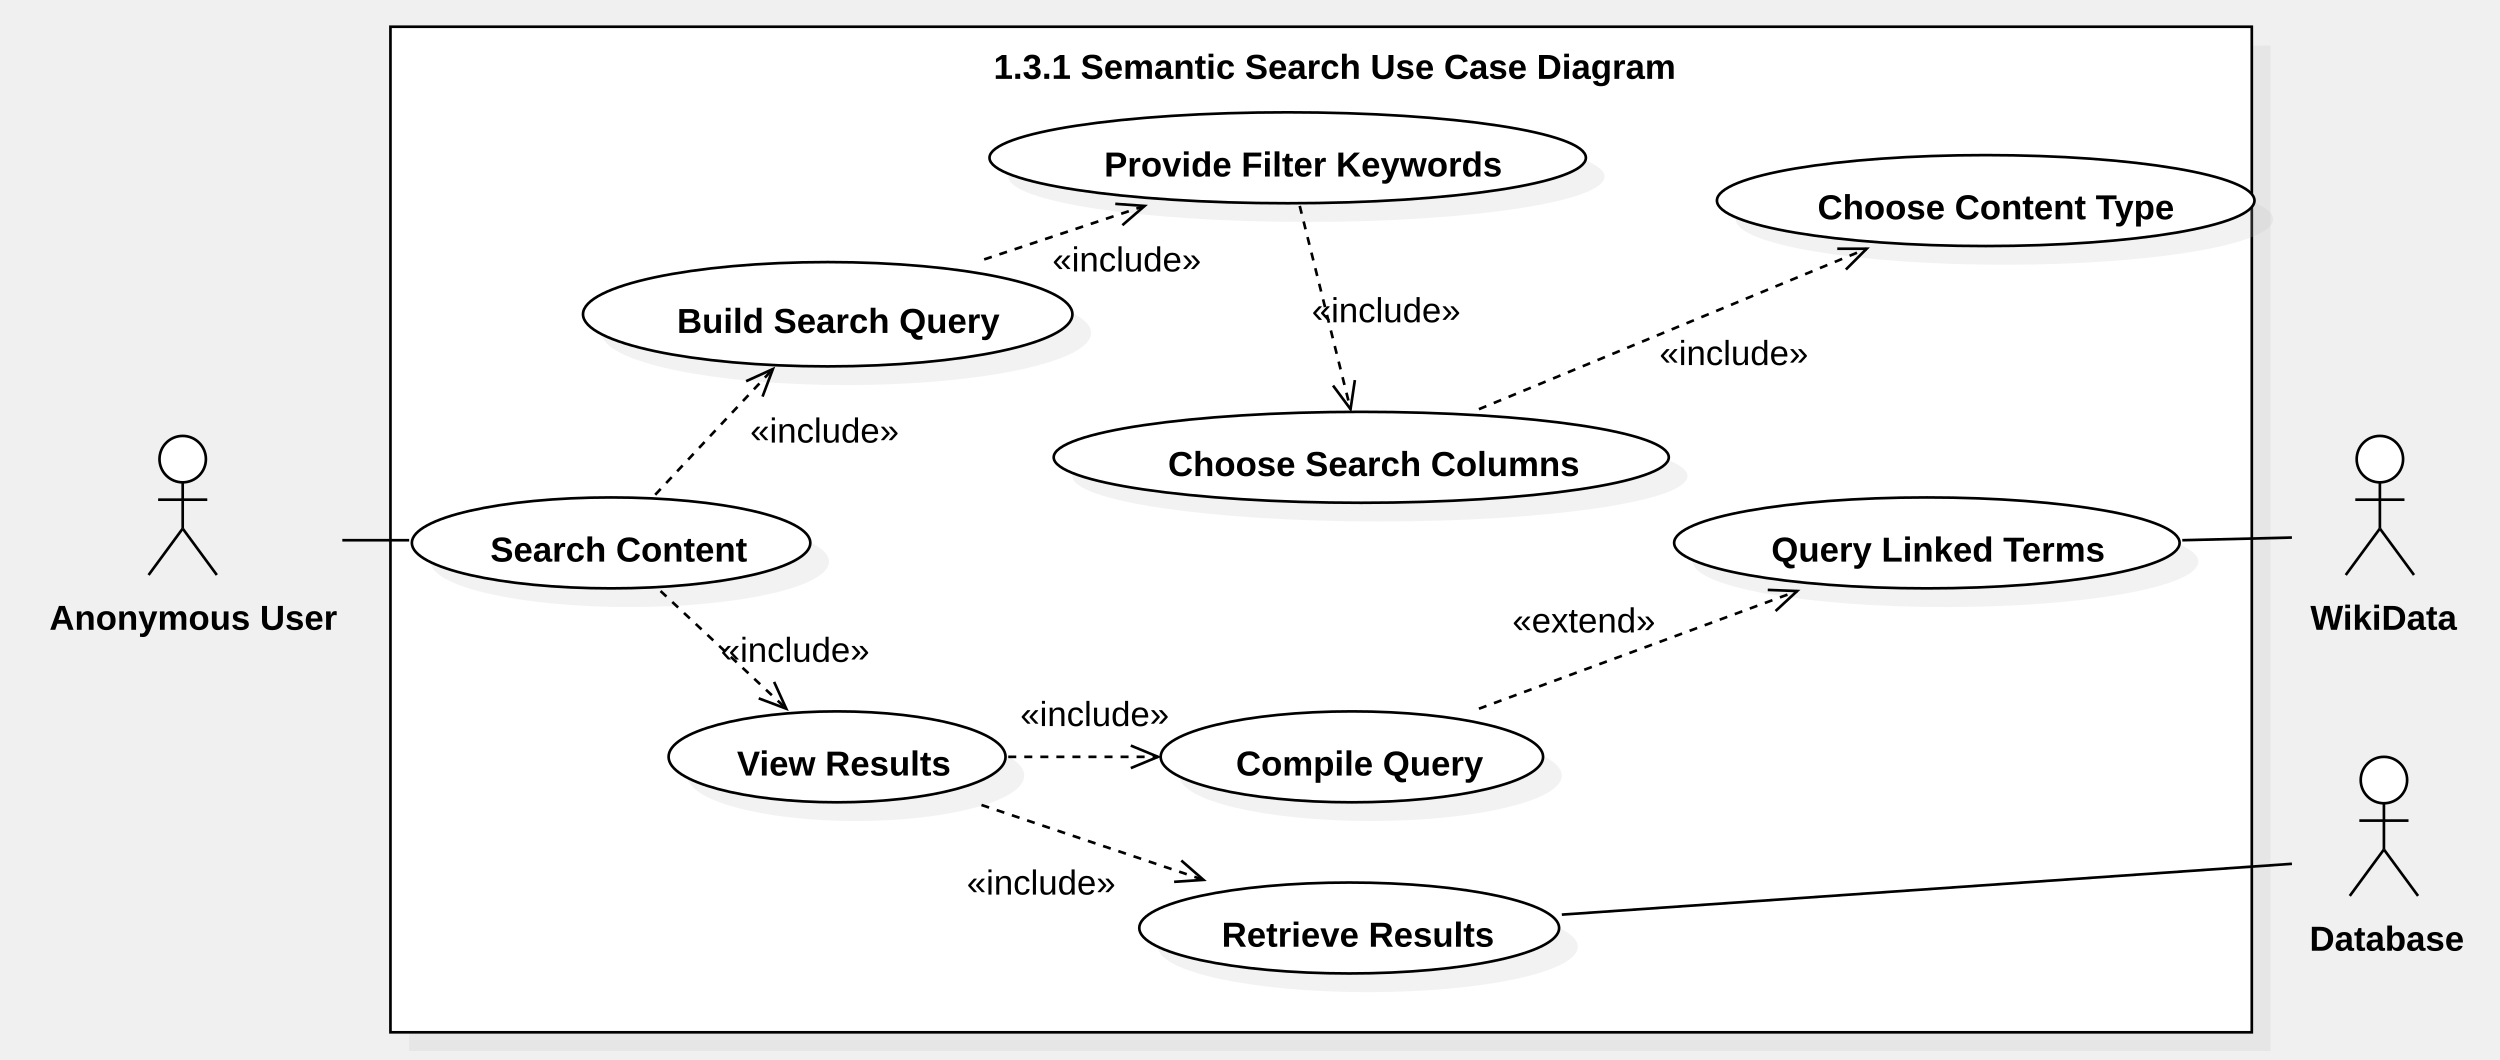
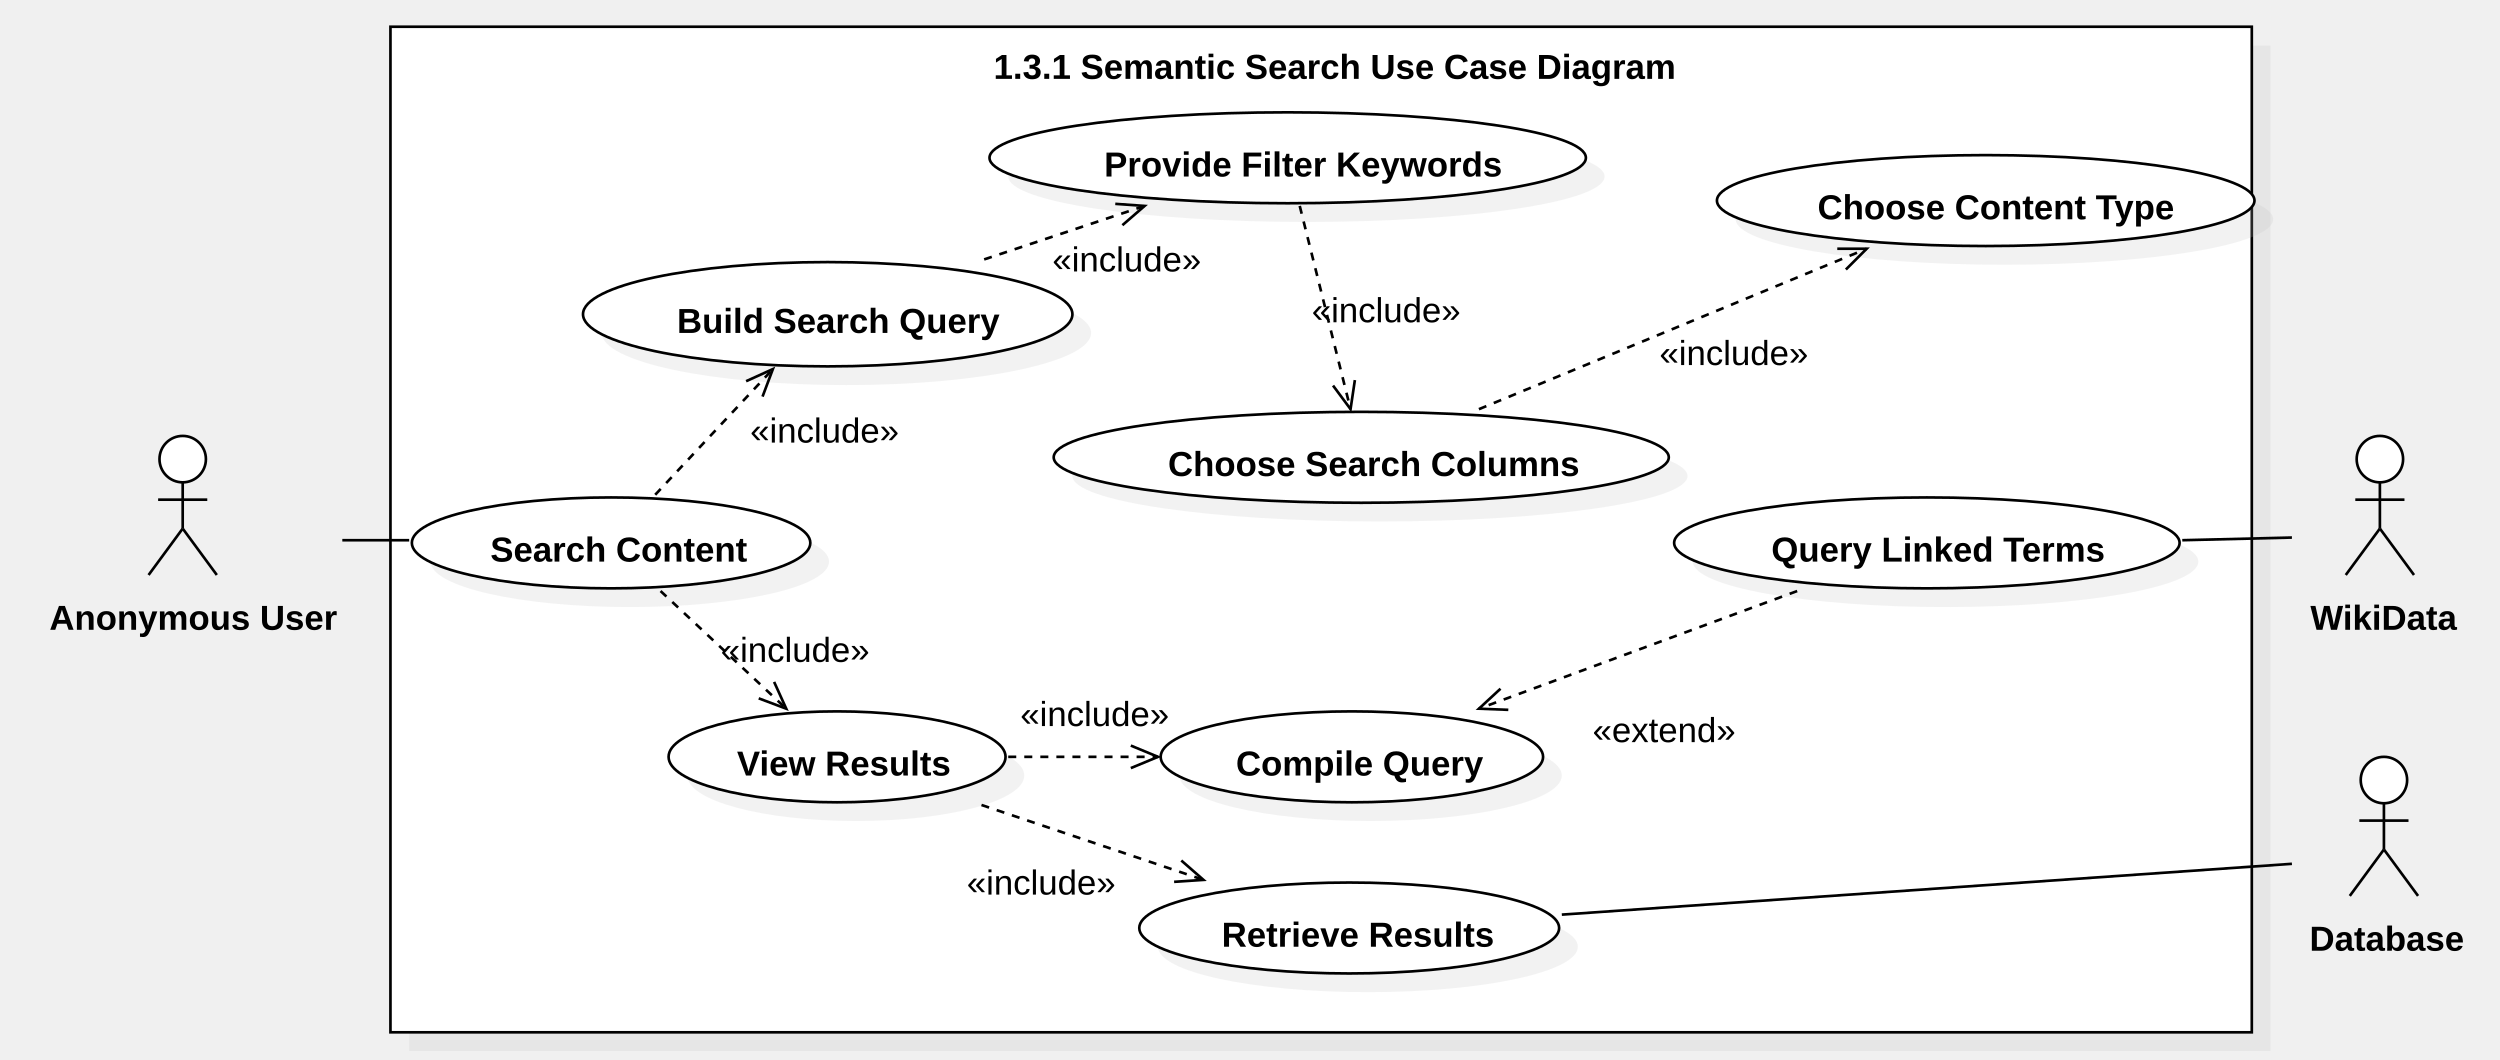
<svg xmlns="http://www.w3.org/2000/svg" version="1.1" width="934.808" height="396">
  <defs />
  <g>
    <g transform="translate(-142,-62) scale(1,1)">
      <rect fill="#C0C0C0" stroke="none" x="295" y="79" width="696" height="376" opacity="0.2" />
    </g>
    <g transform="translate(-142,-62) scale(1,1)">
      <rect fill="#ffffff" stroke="none" x="288" y="72" width="696" height="376" />
    </g>
    <g transform="translate(-142,-62) scale(1,1)">
      <path fill="none" stroke="#000000" d="M 288 72 L 984 72 L 984 448 L 288 448 L 288 72 Z Z" stroke-miterlimit="10" />
    </g>
    <g transform="translate(-142,-62) scale(1,1)">
      <g>
        <path fill="none" stroke="none" />
        <text fill="#000000" stroke="none" font-family="Arial" font-size="13px" font-style="normal" font-weight="bold" text-decoration="none" x="513.528" y="91.5">1.3.1 Semantic Search Use Case Diagram</text>
      </g>
    </g>
    <g transform="translate(-142,-62) scale(1,1)">
      <path fill="#ffffff" stroke="none" d="M 201.636 233.68 C 201.636 228.886 205.522 225 210.315 225 C 215.109 225 218.995 228.886 218.995 233.68 C 218.995 238.474 215.109 242.36 210.315 242.36 C 205.522 242.36 201.636 238.474 201.636 233.68 Z" />
    </g>
    <g transform="translate(-142,-62) scale(1,1)">
      <path fill="none" stroke="#000000" d="M 201.636 233.68 C 201.636 228.886 205.522 225 210.315 225 C 215.109 225 218.995 228.886 218.995 233.68 C 218.995 238.474 215.109 242.36 210.315 242.36 C 205.522 242.36 201.636 238.474 201.636 233.68 Z" stroke-miterlimit="10" />
    </g>
    <g transform="translate(-142,-62) scale(1,1)">
      <path fill="none" stroke="#000000" d="M 210.315 242.36 L 210.315 259.64" stroke-miterlimit="10" />
    </g>
    <g transform="translate(-142,-62) scale(1,1)">
      <path fill="none" stroke="#000000" d="M 201.126 248.84 L 219.505 248.84" stroke-miterlimit="10" />
    </g>
    <g transform="translate(-142,-62) scale(1,1)">
      <path fill="none" stroke="#000000" d="M 210.315 259.64 L 197.552 277" stroke-miterlimit="10" />
    </g>
    <g transform="translate(-142,-62) scale(1,1)">
      <path fill="none" stroke="#000000" d="M 210.315 259.64 L 223.079 277" stroke-miterlimit="10" />
    </g>
    <g transform="translate(-142,-62) scale(1,1)">
      <g>
        <path fill="none" stroke="none" />
        <text fill="#000000" stroke="none" font-family="Arial" font-size="13px" font-style="normal" font-weight="bold" text-decoration="none" x="160.461" y="297.5">Anonymous User</text>
      </g>
    </g>
    <g transform="translate(-142,-62) scale(1,1)">
      <path fill="#C0C0C0" stroke="none" d="M 303 272 C 303 262.611 336.355 255 377.5 255 C 418.645 255 452 262.611 452 272 C 452 281.389 418.645 289 377.5 289 C 336.355 289 303 281.389 303 272 Z" opacity="0.2" />
    </g>
    <g transform="translate(-142,-62) scale(1,1)">
      <path fill="#ffffff" stroke="none" d="M 296 265 C 296 255.611 329.355 248 370.5 248 C 411.645 248 445 255.611 445 265 C 445 274.389 411.645 282 370.5 282 C 329.355 282 296 274.389 296 265 Z" />
    </g>
    <g transform="translate(-142,-62) scale(1,1)">
      <path fill="none" stroke="#000000" d="M 296 265 C 296 255.611 329.355 248 370.5 248 C 411.645 248 445 255.611 445 265 C 445 274.389 411.645 282 370.5 282 C 329.355 282 296 274.389 296 265 Z" stroke-miterlimit="10" />
    </g>
    <g transform="translate(-142,-62) scale(1,1)">
      <g>
        <path fill="none" stroke="none" />
        <text fill="#000000" stroke="none" font-family="Arial" font-size="13px" font-style="normal" font-weight="bold" text-decoration="none" x="325.333" y="272">Search Content</text>
      </g>
    </g>
    <g transform="translate(-142,-62) scale(1,1)">
      <path fill="#C0C0C0" stroke="none" d="M 791 144 C 791 134.611 835.995 127 891.5 127 C 947.005 127 992 134.611 992 144 C 992 153.389 947.005 161 891.5 161 C 835.995 161 791 153.389 791 144 Z" opacity="0.2" />
    </g>
    <g transform="translate(-142,-62) scale(1,1)">
      <path fill="#ffffff" stroke="none" d="M 784 137 C 784 127.611 828.995 120 884.5 120 C 940.005 120 985 127.611 985 137 C 985 146.389 940.005 154 884.5 154 C 828.995 154 784 146.389 784 137 Z" />
    </g>
    <g transform="translate(-142,-62) scale(1,1)">
      <path fill="none" stroke="#000000" d="M 784 137 C 784 127.611 828.995 120 884.5 120 C 940.005 120 985 127.611 985 137 C 985 146.389 940.005 154 884.5 154 C 828.995 154 784 146.389 784 137 Z" stroke-miterlimit="10" />
    </g>
    <g transform="translate(-142,-62) scale(1,1)">
      <g>
        <path fill="none" stroke="none" />
        <text fill="#000000" stroke="none" font-family="Arial" font-size="13px" font-style="normal" font-weight="bold" text-decoration="none" x="821.626" y="144">Choose Content Type</text>
      </g>
    </g>
    <g transform="translate(-142,-62) scale(1,1)">
      <path fill="none" stroke="#000000" d="M 270 264 L 295 264" stroke-miterlimit="10" />
    </g>
    <g transform="translate(-142,-62) scale(1,1)">
      <path fill="#C0C0C0" stroke="none" d="M 519 128 C 519 118.611 568.92 111 630.5 111 C 692.08 111 742 118.611 742 128 C 742 137.389 692.08 145 630.5 145 C 568.92 145 519 137.389 519 128 Z" opacity="0.2" />
    </g>
    <g transform="translate(-142,-62) scale(1,1)">
      <path fill="#ffffff" stroke="none" d="M 512 121 C 512 111.611 561.92 104 623.5 104 C 685.08 104 735 111.611 735 121 C 735 130.389 685.08 138 623.5 138 C 561.92 138 512 130.389 512 121 Z" />
    </g>
    <g transform="translate(-142,-62) scale(1,1)">
      <path fill="none" stroke="#000000" d="M 512 121 C 512 111.611 561.92 104 623.5 104 C 685.08 104 735 111.611 735 121 C 735 130.389 685.08 138 623.5 138 C 561.92 138 512 130.389 512 121 Z" stroke-miterlimit="10" />
    </g>
    <g transform="translate(-142,-62) scale(1,1)">
      <g>
        <path fill="none" stroke="none" />
        <text fill="#000000" stroke="none" font-family="Arial" font-size="13px" font-style="normal" font-weight="bold" text-decoration="none" x="554.866" y="128">Provide Filter Keywords</text>
      </g>
    </g>
    <g transform="translate(-142,-62) scale(1,1)">
      <path fill="#C0C0C0" stroke="none" d="M 543 240 C 543 230.611 594.487 223 658 223 C 721.513 223 773 230.611 773 240 C 773 249.389 721.513 257 658 257 C 594.487 257 543 249.389 543 240 Z" opacity="0.2" />
    </g>
    <g transform="translate(-142,-62) scale(1,1)">
      <path fill="#ffffff" stroke="none" d="M 536 233 C 536 223.611 587.487 216 651 216 C 714.513 216 766 223.611 766 233 C 766 242.389 714.513 250 651 250 C 587.487 250 536 242.389 536 233 Z" />
    </g>
    <g transform="translate(-142,-62) scale(1,1)">
      <path fill="none" stroke="#000000" d="M 536 233 C 536 223.611 587.487 216 651 216 C 714.513 216 766 223.611 766 233 C 766 242.389 714.513 250 651 250 C 587.487 250 536 242.389 536 233 Z" stroke-miterlimit="10" />
    </g>
    <g transform="translate(-142,-62) scale(1,1)">
      <g>
        <path fill="none" stroke="none" />
        <text fill="#000000" stroke="none" font-family="Arial" font-size="13px" font-style="normal" font-weight="bold" text-decoration="none" x="578.741" y="240">Choose Search Columns</text>
      </g>
    </g>
    <g transform="translate(-142,-62) scale(1,1)">
      <path fill="#C0C0C0" stroke="none" d="M 399 352 C 399 342.611 427.206 335 462 335 C 496.794 335 525 342.611 525 352 C 525 361.389 496.794 369 462 369 C 427.206 369 399 361.389 399 352 Z" opacity="0.2" />
    </g>
    <g transform="translate(-142,-62) scale(1,1)">
      <path fill="#ffffff" stroke="none" d="M 392 345 C 392 335.611 420.206 328 455 328 C 489.794 328 518 335.611 518 345 C 518 354.389 489.794 362 455 362 C 420.206 362 392 354.389 392 345 Z" />
    </g>
    <g transform="translate(-142,-62) scale(1,1)">
      <path fill="none" stroke="#000000" d="M 392 345 C 392 335.611 420.206 328 455 328 C 489.794 328 518 335.611 518 345 C 518 354.389 489.794 362 455 362 C 420.206 362 392 354.389 392 345 Z" stroke-miterlimit="10" />
    </g>
    <g transform="translate(-142,-62) scale(1,1)">
      <g>
        <path fill="none" stroke="none" />
        <text fill="#000000" stroke="none" font-family="Arial" font-size="13px" font-style="normal" font-weight="bold" text-decoration="none" x="417.549" y="352">View Results</text>
      </g>
    </g>
    <g transform="translate(-142,-62) scale(1,1)">
      <path fill="none" stroke="#000000" d="M 628 139 L 647 215" stroke-miterlimit="10" stroke-dasharray="3" />
    </g>
    <g transform="translate(-142,-62) scale(1,1)">
      <path fill="none" stroke="#000000" d="M 640.451 206.162 L 647 215 L 648.619 204.12" stroke-miterlimit="10" />
    </g>
    <g transform="translate(-142,-62) scale(1,1)">
      <g>
        <path fill="none" stroke="none" />
        <text fill="#000000" stroke="none" font-family="Arial" font-size="13px" font-style="normal" font-weight="normal" text-decoration="none" x="632.5" y="182.5">«include»</text>
      </g>
    </g>
    <g transform="translate(-142,-62) scale(1,1)">
      <path fill="none" stroke="#000000" d="M 695 215 L 840 155" stroke-miterlimit="10" stroke-dasharray="3" />
    </g>
    <g transform="translate(-142,-62) scale(1,1)">
      <path fill="none" stroke="#000000" d="M 832.219 162.775 L 840 155 L 829 154.996" stroke-miterlimit="10" />
    </g>
    <g transform="translate(-142,-62) scale(1,1)">
      <g>
        <path fill="none" stroke="none" />
        <text fill="#000000" stroke="none" font-family="Arial" font-size="13px" font-style="normal" font-weight="normal" text-decoration="none" x="762.5" y="198.5">«include»</text>
      </g>
    </g>
    <g transform="translate(-142,-62) scale(1,1)">
      <path fill="#C0C0C0" stroke="none" d="M 583 352 C 583 342.611 615.012 335 654.5 335 C 693.988 335 726 342.611 726 352 C 726 361.389 693.988 369 654.5 369 C 615.012 369 583 361.389 583 352 Z" opacity="0.2" />
    </g>
    <g transform="translate(-142,-62) scale(1,1)">
      <path fill="#ffffff" stroke="none" d="M 576 345 C 576 335.611 608.012 328 647.5 328 C 686.988 328 719 335.611 719 345 C 719 354.389 686.988 362 647.5 362 C 608.012 362 576 354.389 576 345 Z" />
    </g>
    <g transform="translate(-142,-62) scale(1,1)">
      <path fill="none" stroke="#000000" d="M 576 345 C 576 335.611 608.012 328 647.5 328 C 686.988 328 719 335.611 719 345 C 719 354.389 686.988 362 647.5 362 C 608.012 362 576 354.389 576 345 Z" stroke-miterlimit="10" />
    </g>
    <g transform="translate(-142,-62) scale(1,1)">
      <g>
        <path fill="none" stroke="none" />
        <text fill="#000000" stroke="none" font-family="Arial" font-size="13px" font-style="normal" font-weight="bold" text-decoration="none" x="604.152" y="352">Compile Query</text>
      </g>
    </g>
    <g transform="translate(-142,-62) scale(1,1)">
      <path fill="#C0C0C0" stroke="none" d="M 775 272 C 775 262.611 817.309 255 869.5 255 C 921.691 255 964 262.611 964 272 C 964 281.389 921.691 289 869.5 289 C 817.309 289 775 281.389 775 272 Z" opacity="0.2" />
    </g>
    <g transform="translate(-142,-62) scale(1,1)">
      <path fill="#ffffff" stroke="none" d="M 768 265 C 768 255.611 810.309 248 862.5 248 C 914.691 248 957 255.611 957 265 C 957 274.389 914.691 282 862.5 282 C 810.309 282 768 274.389 768 265 Z" />
    </g>
    <g transform="translate(-142,-62) scale(1,1)">
      <path fill="none" stroke="#000000" d="M 768 265 C 768 255.611 810.309 248 862.5 248 C 914.691 248 957 255.611 957 265 C 957 274.389 914.691 282 862.5 282 C 810.309 282 768 274.389 768 265 Z" stroke-miterlimit="10" />
    </g>
    <g transform="translate(-142,-62) scale(1,1)">
      <g>
        <path fill="none" stroke="none" />
        <text fill="#000000" stroke="none" font-family="Arial" font-size="13px" font-style="normal" font-weight="bold" text-decoration="none" x="804.34" y="272">Query Linked Terms</text>
      </g>
    </g>
    <g transform="translate(-142,-62) scale(1,1)">
      <path fill="none" stroke="#000000" d="M 389 283 L 436 327" stroke-miterlimit="10" stroke-dasharray="3" />
    </g>
    <g transform="translate(-142,-62) scale(1,1)">
      <path fill="none" stroke="#000000" d="M 425.704 323.128 L 436 327 L 431.458 316.982" stroke-miterlimit="10" />
    </g>
    <g transform="translate(-142,-62) scale(1,1)">
      <g>
        <path fill="none" stroke="none" />
        <text fill="#000000" stroke="none" font-family="Arial" font-size="13px" font-style="normal" font-weight="normal" text-decoration="none" x="411.5" y="309.5">«include»</text>
      </g>
    </g>
    <g transform="translate(-142,-62) scale(1,1)">
      <path fill="none" stroke="#000000" d="M 519 345 L 575 345" stroke-miterlimit="10" stroke-dasharray="3" />
    </g>
    <g transform="translate(-142,-62) scale(1,1)">
      <path fill="none" stroke="#000000" d="M 564.837 349.21 L 575 345 L 564.837 340.79" stroke-miterlimit="10" />
    </g>
    <g transform="translate(-142,-62) scale(1,1)">
      <g>
        <path fill="none" stroke="none" />
        <text fill="#000000" stroke="none" font-family="Arial" font-size="13px" font-style="normal" font-weight="normal" text-decoration="none" x="523.5" y="333.5">«include»</text>
      </g>
    </g>
    <g transform="translate(-142,-62) scale(1,1)">
-       <path fill="none" stroke="#000000" d="M 695 327 L 814 283" stroke-miterlimit="10" stroke-dasharray="3" />
-     </g>
-     <g transform="translate(-142,-62) scale(1,1)">
-       <path fill="none" stroke="#000000" d="M 805.928 290.473 L 814 283 L 803.008 282.576" stroke-miterlimit="10" />
-     </g>
-     <g transform="translate(-142,-62) scale(1,1)">
-       <g>
-         <path fill="none" stroke="none" />
-         <text fill="#000000" stroke="none" font-family="Arial" font-size="13px" font-style="normal" font-weight="normal" text-decoration="none" x="707.5" y="298.5">«extend»</text>
-       </g>
-     </g>
-     <g transform="translate(-142,-62) scale(1,1)">
      <path fill="#ffffff" stroke="none" d="M 1023.214 233.68 C 1023.214 228.886 1027.1 225 1031.893 225 C 1036.687 225 1040.573 228.886 1040.573 233.68 C 1040.573 238.474 1036.687 242.36 1031.893 242.36 C 1027.1 242.36 1023.214 238.474 1023.214 233.68 Z" />
    </g>
    <g transform="translate(-142,-62) scale(1,1)">
      <path fill="none" stroke="#000000" d="M 1023.214 233.68 C 1023.214 228.886 1027.1 225 1031.893 225 C 1036.687 225 1040.573 228.886 1040.573 233.68 C 1040.573 238.474 1036.687 242.36 1031.893 242.36 C 1027.1 242.36 1023.214 238.474 1023.214 233.68 Z" stroke-miterlimit="10" />
    </g>
    <g transform="translate(-142,-62) scale(1,1)">
      <path fill="none" stroke="#000000" d="M 1031.893 242.36 L 1031.893 259.64" stroke-miterlimit="10" />
    </g>
    <g transform="translate(-142,-62) scale(1,1)">
      <path fill="none" stroke="#000000" d="M 1022.703 248.84 L 1041.083 248.84" stroke-miterlimit="10" />
    </g>
    <g transform="translate(-142,-62) scale(1,1)">
      <path fill="none" stroke="#000000" d="M 1031.893 259.64 L 1019.13 277" stroke-miterlimit="10" />
    </g>
    <g transform="translate(-142,-62) scale(1,1)">
      <path fill="none" stroke="#000000" d="M 1031.893 259.64 L 1044.657 277" stroke-miterlimit="10" />
    </g>
    <g transform="translate(-142,-62) scale(1,1)">
      <g>
        <path fill="none" stroke="none" />
        <text fill="#000000" stroke="none" font-family="Arial" font-size="13px" font-style="normal" font-weight="bold" text-decoration="none" x="1005.89" y="297.5">WikiData</text>
      </g>
    </g>
    <g transform="translate(-142,-62) scale(1,1)">
      <path fill="none" stroke="#000000" d="M 958 264 L 999 263" stroke-miterlimit="10" />
    </g>
    <g transform="translate(-142,-62) scale(1,1)">
      <path fill="#C0C0C0" stroke="none" d="M 367 186.5 C 367 175.73 407.966 167 458.5 167 C 509.034 167 550 175.73 550 186.5 C 550 197.27 509.034 206 458.5 206 C 407.966 206 367 197.27 367 186.5 Z" opacity="0.2" />
    </g>
    <g transform="translate(-142,-62) scale(1,1)">
      <path fill="#ffffff" stroke="none" d="M 360 179.5 C 360 168.73 400.966 160 451.5 160 C 502.034 160 543 168.73 543 179.5 C 543 190.27 502.034 199 451.5 199 C 400.966 199 360 190.27 360 179.5 Z" />
    </g>
    <g transform="translate(-142,-62) scale(1,1)">
      <path fill="none" stroke="#000000" d="M 360 179.5 C 360 168.73 400.966 160 451.5 160 C 502.034 160 543 168.73 543 179.5 C 543 190.27 502.034 199 451.5 199 C 400.966 199 360 190.27 360 179.5 Z" stroke-miterlimit="10" />
    </g>
    <g transform="translate(-142,-62) scale(1,1)">
      <g>
        <path fill="none" stroke="none" />
        <text fill="#000000" stroke="none" font-family="Arial" font-size="13px" font-style="normal" font-weight="bold" text-decoration="none" x="395.139" y="186.5">Build Search Query</text>
      </g>
    </g>
    <g transform="translate(-142,-62) scale(1,1)">
      <path fill="none" stroke="#000000" d="M 387 247 L 431 200" stroke-miterlimit="10" stroke-dasharray="3" />
    </g>
    <g transform="translate(-142,-62) scale(1,1)">
      <path fill="none" stroke="#000000" d="M 427.128 210.296 L 431 200 L 420.982 204.542" stroke-miterlimit="10" />
    </g>
    <g transform="translate(-142,-62) scale(1,1)">
      <g>
        <path fill="none" stroke="none" />
        <text fill="#000000" stroke="none" font-family="Arial" font-size="13px" font-style="normal" font-weight="normal" text-decoration="none" x="422.5" y="227.5">«include»</text>
      </g>
    </g>
    <g transform="translate(-142,-62) scale(1,1)">
      <path fill="none" stroke="#000000" d="M 510 159 L 570 139" stroke-miterlimit="10" stroke-dasharray="3" />
    </g>
    <g transform="translate(-142,-62) scale(1,1)">
      <path fill="none" stroke="#000000" d="M 561.69 146.207 L 570 139 L 559.028 138.22" stroke-miterlimit="10" />
    </g>
    <g transform="translate(-142,-62) scale(1,1)">
      <g>
        <path fill="none" stroke="none" />
        <text fill="#000000" stroke="none" font-family="Arial" font-size="13px" font-style="normal" font-weight="normal" text-decoration="none" x="535.5" y="163.5">«include»</text>
      </g>
    </g>
    <g transform="translate(-142,-62) scale(1,1)">
      <path fill="#C0C0C0" stroke="none" d="M 575 416 C 575 406.611 610.146 399 653.5 399 C 696.854 399 732 406.611 732 416 C 732 425.389 696.854 433 653.5 433 C 610.146 433 575 425.389 575 416 Z" opacity="0.2" />
    </g>
    <g transform="translate(-142,-62) scale(1,1)">
      <path fill="#ffffff" stroke="none" d="M 568 409 C 568 399.611 603.146 392 646.5 392 C 689.854 392 725 399.611 725 409 C 725 418.389 689.854 426 646.5 426 C 603.146 426 568 418.389 568 409 Z" />
    </g>
    <g transform="translate(-142,-62) scale(1,1)">
      <path fill="none" stroke="#000000" d="M 568 409 C 568 399.611 603.146 392 646.5 392 C 689.854 392 725 399.611 725 409 C 725 418.389 689.854 426 646.5 426 C 603.146 426 568 418.389 568 409 Z" stroke-miterlimit="10" />
    </g>
    <g transform="translate(-142,-62) scale(1,1)">
      <g>
        <path fill="none" stroke="none" />
        <text fill="#000000" stroke="none" font-family="Arial" font-size="13px" font-style="normal" font-weight="bold" text-decoration="none" x="598.816" y="416">Retrieve Results</text>
      </g>
    </g>
    <g transform="translate(-142,-62) scale(1,1)">
      <path fill="none" stroke="#000000" d="M 509 363 L 592 391" stroke-miterlimit="10" stroke-dasharray="3" />
    </g>
    <g transform="translate(-142,-62) scale(1,1)">
      <path fill="none" stroke="#000000" d="M 581.025 391.74 L 592 391 L 583.716 383.763" stroke-miterlimit="10" />
    </g>
    <g transform="translate(-142,-62) scale(1,1)">
      <g>
        <path fill="none" stroke="none" />
        <text fill="#000000" stroke="none" font-family="Arial" font-size="13px" font-style="normal" font-weight="normal" text-decoration="none" x="503.5" y="396.5">«include»</text>
      </g>
    </g>
    <g transform="translate(-142,-62) scale(1,1)">
      <path fill="#ffffff" stroke="none" d="M 1024.725 353.68 C 1024.725 348.886 1028.611 345 1033.404 345 C 1038.197 345 1042.083 348.886 1042.083 353.68 C 1042.083 358.474 1038.197 362.36 1033.404 362.36 C 1028.611 362.36 1024.725 358.474 1024.725 353.68 Z" />
    </g>
    <g transform="translate(-142,-62) scale(1,1)">
      <path fill="none" stroke="#000000" d="M 1024.725 353.68 C 1024.725 348.886 1028.611 345 1033.404 345 C 1038.197 345 1042.083 348.886 1042.083 353.68 C 1042.083 358.474 1038.197 362.36 1033.404 362.36 C 1028.611 362.36 1024.725 358.474 1024.725 353.68 Z" stroke-miterlimit="10" />
    </g>
    <g transform="translate(-142,-62) scale(1,1)">
      <path fill="none" stroke="#000000" d="M 1033.404 362.36 L 1033.404 379.64" stroke-miterlimit="10" />
    </g>
    <g transform="translate(-142,-62) scale(1,1)">
      <path fill="none" stroke="#000000" d="M 1024.214 368.84 L 1042.594 368.84" stroke-miterlimit="10" />
    </g>
    <g transform="translate(-142,-62) scale(1,1)">
      <path fill="none" stroke="#000000" d="M 1033.404 379.64 L 1020.64 397" stroke-miterlimit="10" />
    </g>
    <g transform="translate(-142,-62) scale(1,1)">
      <path fill="none" stroke="#000000" d="M 1033.404 379.64 L 1046.168 397" stroke-miterlimit="10" />
    </g>
    <g transform="translate(-142,-62) scale(1,1)">
      <g>
        <path fill="none" stroke="none" />
        <text fill="#000000" stroke="none" font-family="Arial" font-size="13px" font-style="normal" font-weight="bold" text-decoration="none" x="1005.579" y="417.5">Database</text>
      </g>
    </g>
    <g transform="translate(-142,-62) scale(1,1)">
      <path fill="none" stroke="#000000" d="M 726 404 L 999 385" stroke-miterlimit="10" />
+     </g>
+     <g transform="translate(-142,-62) scale(1,1)">
+       <path fill="none" stroke="#000000" d="M 814 283 L 695 327" stroke-miterlimit="10" stroke-dasharray="3" />
+     </g>
+     <g transform="translate(-142,-62) scale(1,1)">
+       <path fill="none" stroke="#000000" d="M 703.072 319.527 L 695 327 L 705.992 327.424" stroke-miterlimit="10" />
+     </g>
+     <g transform="translate(-142,-62) scale(1,1)">
+       <g>
+         <path fill="none" stroke="none" />
+         <text fill="#000000" stroke="none" font-family="Arial" font-size="13px" font-style="normal" font-weight="normal" text-decoration="none" x="737.5" y="339.5">«extend»</text>
+       </g>
    </g>
  </g>
</svg>
